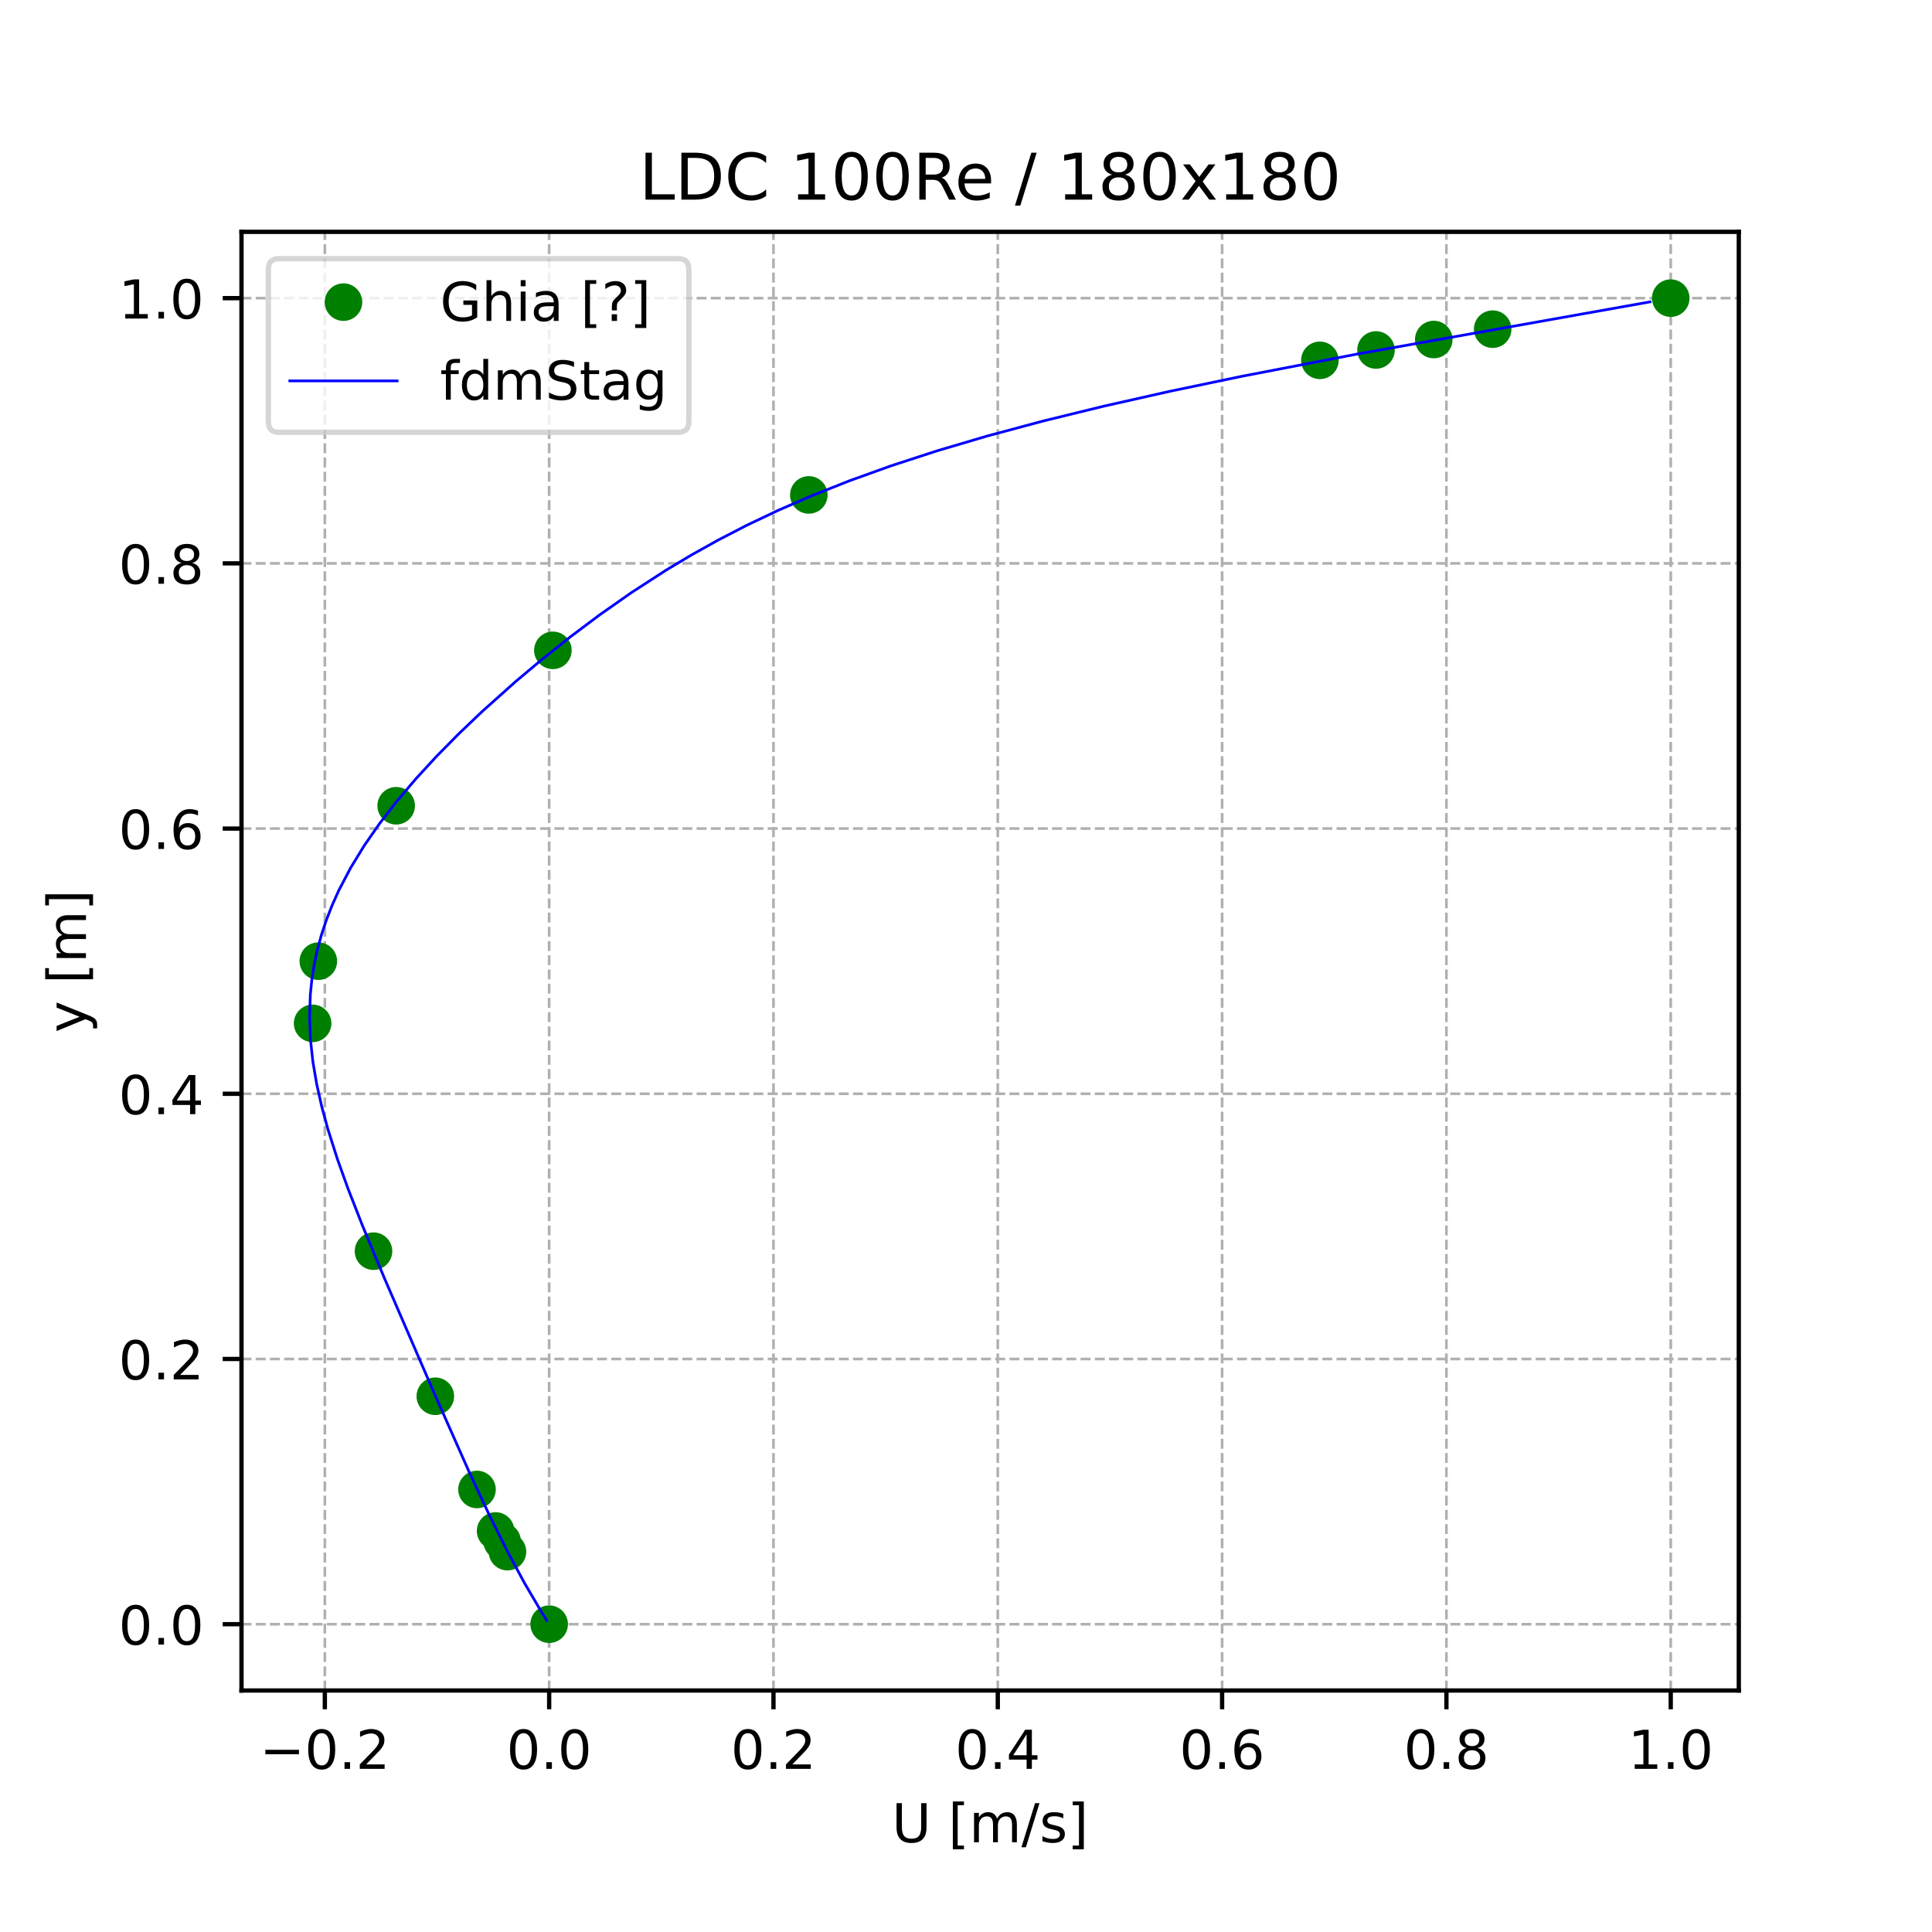
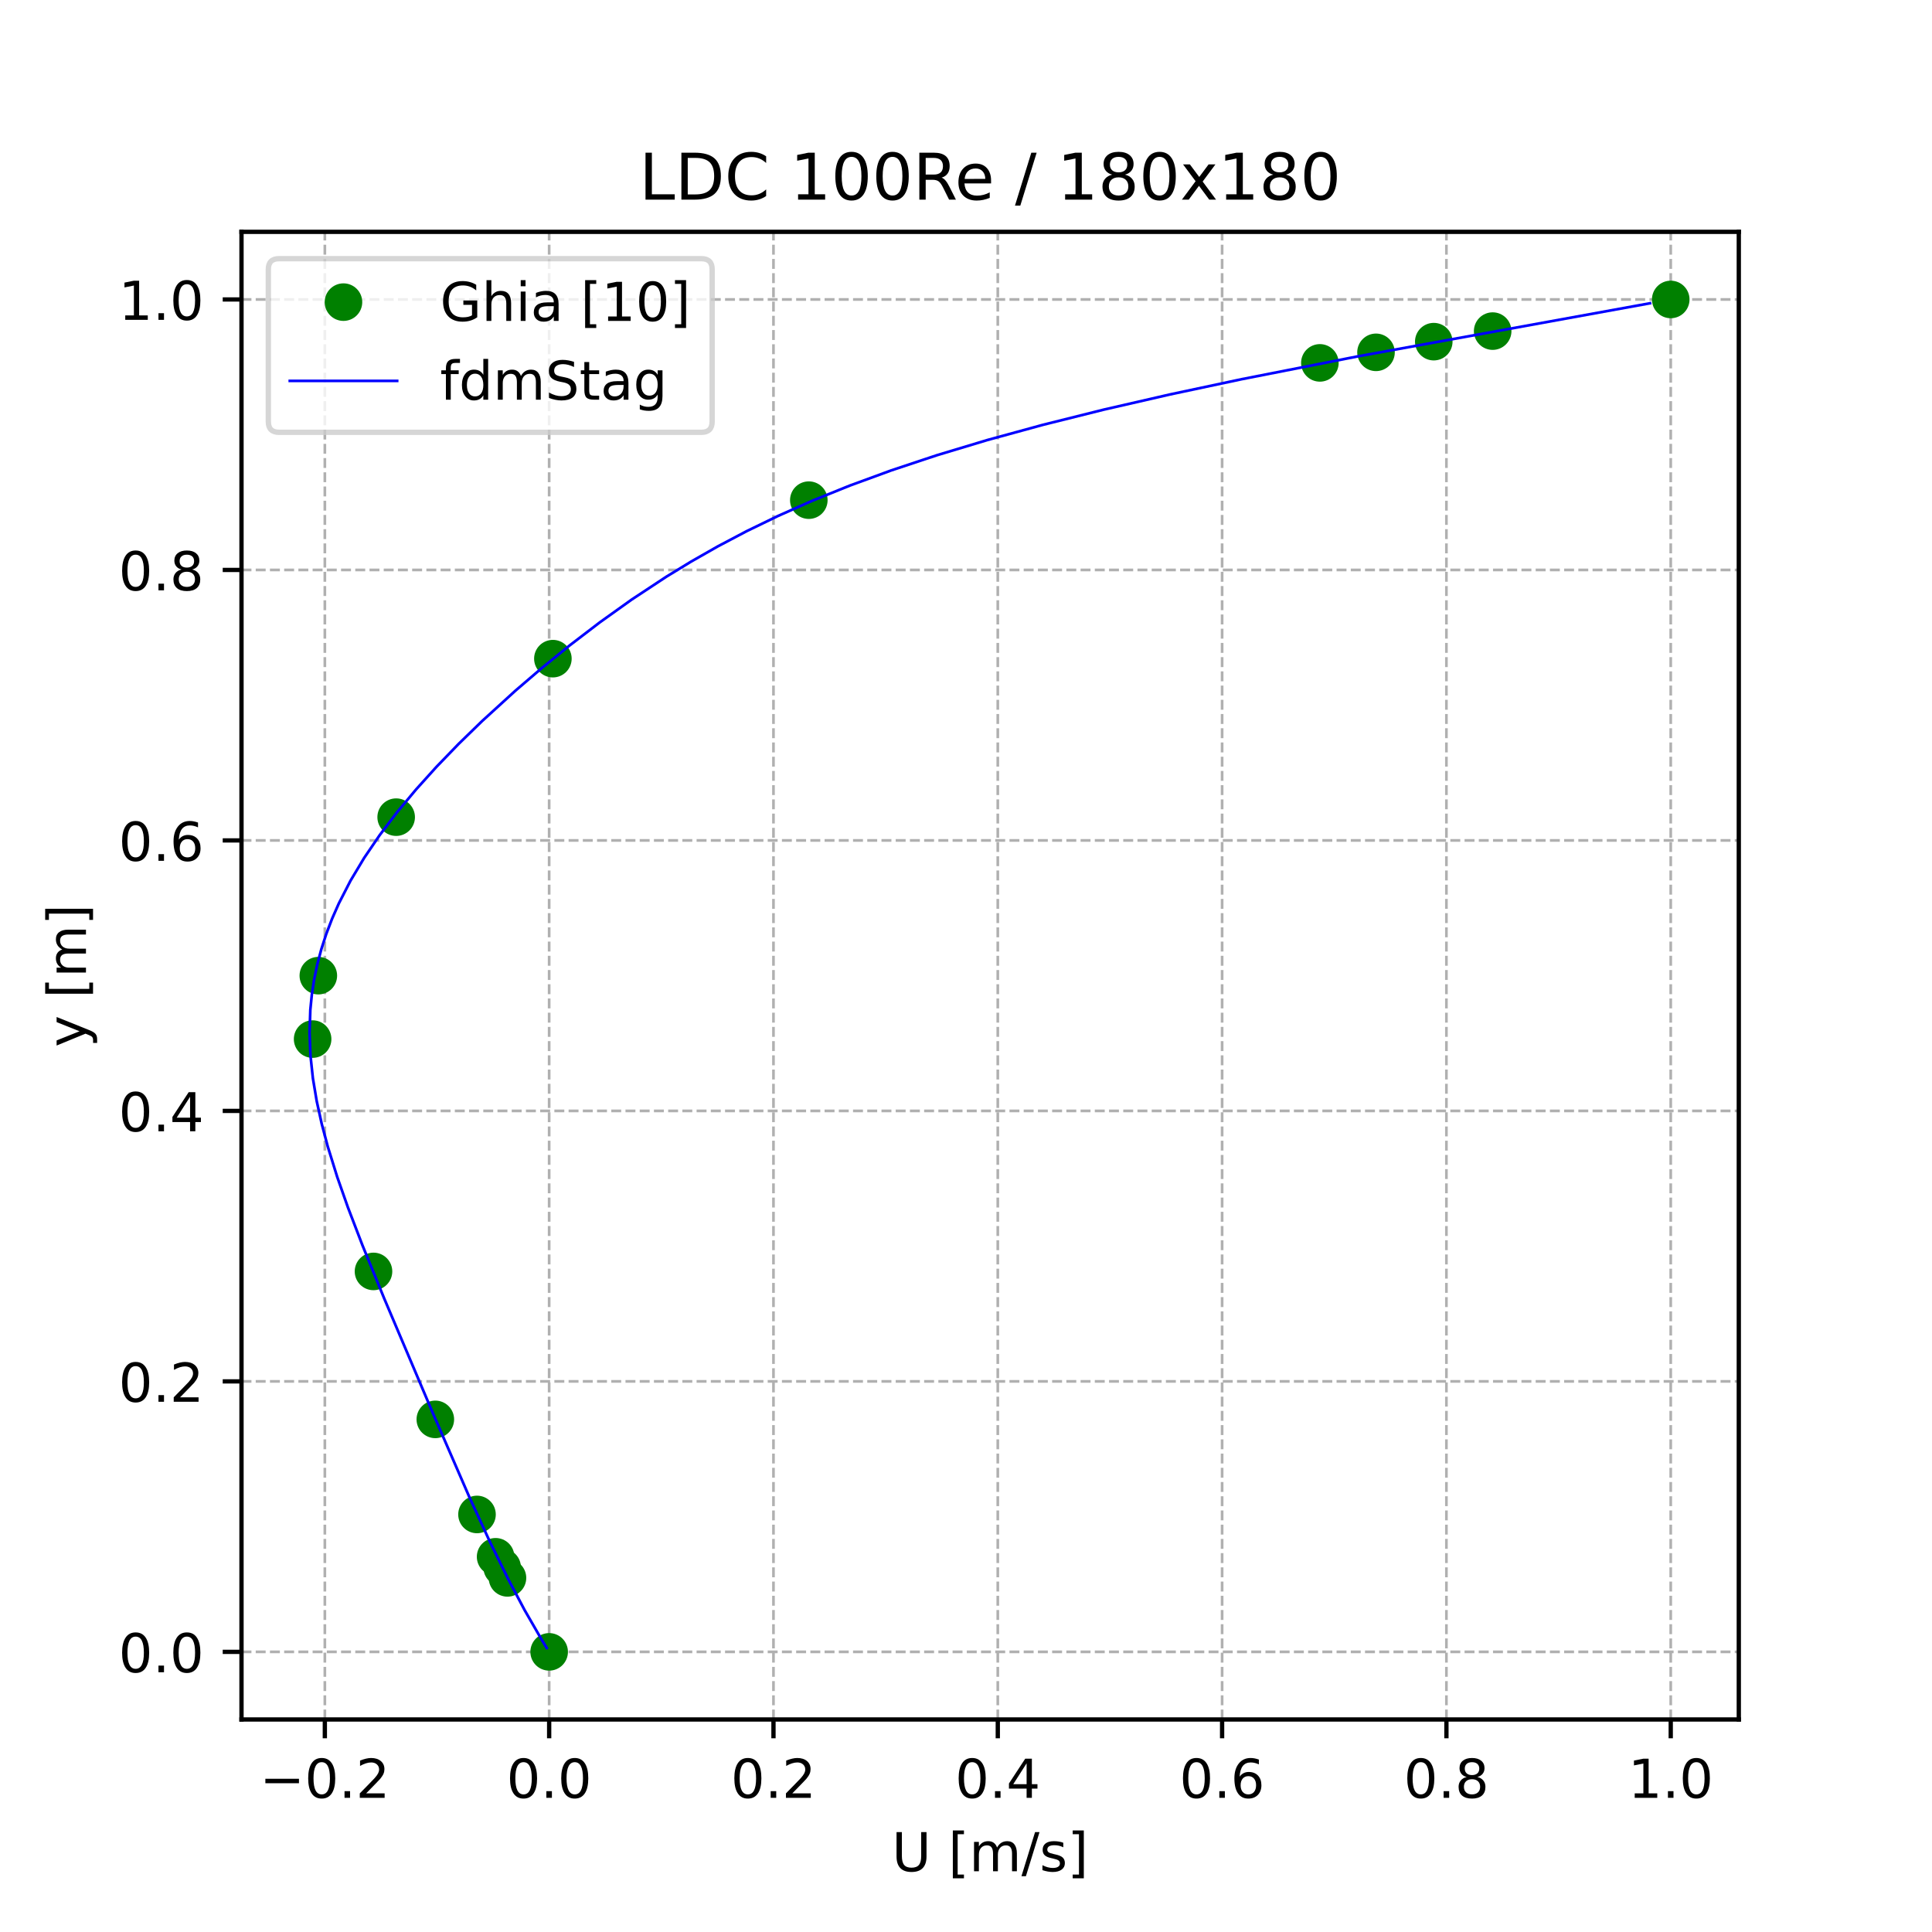
<svg xmlns="http://www.w3.org/2000/svg" xmlns:xlink="http://www.w3.org/1999/xlink" width="360pt" height="360pt" viewBox="0 0 360 360" version="1.1">
  <defs>
    <style type="text/css">*{stroke-linejoin: round; stroke-linecap: butt}</style>
  </defs>
  <g id="figure_1">
    <g id="patch_1">
      <path d="M 0 360  L 360 360  L 360 0  L 0 0  z " style="fill: #ffffff" />
    </g>
    <g id="axes_1">
      <g id="patch_2">
-         <path d="M 45 315  L 324 315  L 324 43.2  L 45 43.2  z " style="fill: #ffffff" />
+         <path d="M 45 320.4  L 324 320.4  L 324 43.2  L 45 43.2  z " style="fill: #ffffff" />
      </g>
      <g id="matplotlib.axis_1">
        <g id="xtick_1">
          <g id="line2d_1">
-             <path d="M 60.53 315  L 60.53 43.2  " clip-path="url(#paccd73f23a)" style="fill: none; stroke-dasharray: 1.85,0.8; stroke-dashoffset: 0; stroke: #b0b0b0; stroke-width: 0.5" />
+             <path d="M 60.53 320.4  L 60.53 43.2  " clip-path="url(#p5d218bf982)" style="fill: none; stroke-dasharray: 1.85,0.8; stroke-dashoffset: 0; stroke: #b0b0b0; stroke-width: 0.5" />
          </g>
          <g id="line2d_2">
            <defs>
-               <path id="mfc4e9dc41a" d="M 0 0  L 0 3.5  " style="stroke: #000000; stroke-width: 0.8" />
-             </defs>
-             <g>
-               <use xlink:href="#mfc4e9dc41a" x="60.53" y="315" style="stroke: #000000; stroke-width: 0.8" />
+               <path id="m81f227406c" d="M 0 0  L 0 3.5  " style="stroke: #000000; stroke-width: 0.8" />
+             </defs>
+             <g>
+               <use xlink:href="#m81f227406c" x="60.53" y="320.4" style="stroke: #000000; stroke-width: 0.8" />
            </g>
          </g>
          <g id="text_1">
-             <g transform="translate(48.3887 329.5984) scale(0.1 -0.1)">
+             <g transform="translate(48.3887 334.9984) scale(0.1 -0.1)">
              <defs>
                <path id="DejaVuSans-2212" d="M 678 2272  L 4684 2272  L 4684 1741  L 678 1741  L 678 2272  z " transform="scale(0.015625)" />
                <path id="DejaVuSans-30" d="M 2034 4250  Q 1547 4250 1301 3770  Q 1056 3291 1056 2328  Q 1056 1369 1301 889  Q 1547 409 2034 409  Q 2525 409 2770 889  Q 3016 1369 3016 2328  Q 3016 3291 2770 3770  Q 2525 4250 2034 4250  z M 2034 4750  Q 2819 4750 3233 4129  Q 3647 3509 3647 2328  Q 3647 1150 3233 529  Q 2819 -91 2034 -91  Q 1250 -91 836 529  Q 422 1150 422 2328  Q 422 3509 836 4129  Q 1250 4750 2034 4750  z " transform="scale(0.015625)" />
                <path id="DejaVuSans-2e" d="M 684 794  L 1344 794  L 1344 0  L 684 0  L 684 794  z " transform="scale(0.015625)" />
                <path id="DejaVuSans-32" d="M 1228 531  L 3431 531  L 3431 0  L 469 0  L 469 531  Q 828 903 1448 1529  Q 2069 2156 2228 2338  Q 2531 2678 2651 2914  Q 2772 3150 2772 3378  Q 2772 3750 2511 3984  Q 2250 4219 1831 4219  Q 1534 4219 1204 4116  Q 875 4013 500 3803  L 500 4441  Q 881 4594 1212 4672  Q 1544 4750 1819 4750  Q 2544 4750 2975 4387  Q 3406 4025 3406 3419  Q 3406 3131 3298 2873  Q 3191 2616 2906 2266  Q 2828 2175 2409 1742  Q 1991 1309 1228 531  z " transform="scale(0.015625)" />
              </defs>
              <use xlink:href="#DejaVuSans-2212" />
              <use xlink:href="#DejaVuSans-30" x="83.789" />
              <use xlink:href="#DejaVuSans-2e" x="147.412" />
              <use xlink:href="#DejaVuSans-32" x="179.199" />
            </g>
          </g>
        </g>
        <g id="xtick_2">
          <g id="line2d_3">
-             <path d="M 102.328 315  L 102.328 43.2  " clip-path="url(#paccd73f23a)" style="fill: none; stroke-dasharray: 1.85,0.8; stroke-dashoffset: 0; stroke: #b0b0b0; stroke-width: 0.5" />
+             <path d="M 102.328 320.4  L 102.328 43.2  " clip-path="url(#p5d218bf982)" style="fill: none; stroke-dasharray: 1.85,0.8; stroke-dashoffset: 0; stroke: #b0b0b0; stroke-width: 0.5" />
          </g>
          <g id="line2d_4">
            <g>
-               <use xlink:href="#mfc4e9dc41a" x="102.328" y="315" style="stroke: #000000; stroke-width: 0.8" />
+               <use xlink:href="#m81f227406c" x="102.328" y="320.4" style="stroke: #000000; stroke-width: 0.8" />
            </g>
          </g>
          <g id="text_2">
-             <g transform="translate(94.37655 329.5984) scale(0.1 -0.1)">
+             <g transform="translate(94.37655 334.9984) scale(0.1 -0.1)">
              <use xlink:href="#DejaVuSans-30" />
              <use xlink:href="#DejaVuSans-2e" x="63.623" />
              <use xlink:href="#DejaVuSans-30" x="95.41" />
            </g>
          </g>
        </g>
        <g id="xtick_3">
          <g id="line2d_5">
-             <path d="M 144.126 315  L 144.126 43.2  " clip-path="url(#paccd73f23a)" style="fill: none; stroke-dasharray: 1.85,0.8; stroke-dashoffset: 0; stroke: #b0b0b0; stroke-width: 0.5" />
+             <path d="M 144.126 320.4  L 144.126 43.2  " clip-path="url(#p5d218bf982)" style="fill: none; stroke-dasharray: 1.85,0.8; stroke-dashoffset: 0; stroke: #b0b0b0; stroke-width: 0.5" />
          </g>
          <g id="line2d_6">
            <g>
-               <use xlink:href="#mfc4e9dc41a" x="144.126" y="315" style="stroke: #000000; stroke-width: 0.8" />
+               <use xlink:href="#m81f227406c" x="144.126" y="320.4" style="stroke: #000000; stroke-width: 0.8" />
            </g>
          </g>
          <g id="text_3">
-             <g transform="translate(136.1746 329.5984) scale(0.1 -0.1)">
+             <g transform="translate(136.1746 334.9984) scale(0.1 -0.1)">
              <use xlink:href="#DejaVuSans-30" />
              <use xlink:href="#DejaVuSans-2e" x="63.623" />
              <use xlink:href="#DejaVuSans-32" x="95.41" />
            </g>
          </g>
        </g>
        <g id="xtick_4">
          <g id="line2d_7">
-             <path d="M 185.924 315  L 185.924 43.2  " clip-path="url(#paccd73f23a)" style="fill: none; stroke-dasharray: 1.85,0.8; stroke-dashoffset: 0; stroke: #b0b0b0; stroke-width: 0.5" />
+             <path d="M 185.924 320.4  L 185.924 43.2  " clip-path="url(#p5d218bf982)" style="fill: none; stroke-dasharray: 1.85,0.8; stroke-dashoffset: 0; stroke: #b0b0b0; stroke-width: 0.5" />
          </g>
          <g id="line2d_8">
            <g>
-               <use xlink:href="#mfc4e9dc41a" x="185.924" y="315" style="stroke: #000000; stroke-width: 0.8" />
+               <use xlink:href="#m81f227406c" x="185.924" y="320.4" style="stroke: #000000; stroke-width: 0.8" />
            </g>
          </g>
          <g id="text_4">
-             <g transform="translate(177.9726 329.5984) scale(0.1 -0.1)">
+             <g transform="translate(177.9726 334.9984) scale(0.1 -0.1)">
              <defs>
                <path id="DejaVuSans-34" d="M 2419 4116  L 825 1625  L 2419 1625  L 2419 4116  z M 2253 4666  L 3047 4666  L 3047 1625  L 3713 1625  L 3713 1100  L 3047 1100  L 3047 0  L 2419 0  L 2419 1100  L 313 1100  L 313 1709  L 2253 4666  z " transform="scale(0.015625)" />
              </defs>
              <use xlink:href="#DejaVuSans-30" />
              <use xlink:href="#DejaVuSans-2e" x="63.623" />
              <use xlink:href="#DejaVuSans-34" x="95.41" />
            </g>
          </g>
        </g>
        <g id="xtick_5">
          <g id="line2d_9">
-             <path d="M 227.722 315  L 227.722 43.2  " clip-path="url(#paccd73f23a)" style="fill: none; stroke-dasharray: 1.85,0.8; stroke-dashoffset: 0; stroke: #b0b0b0; stroke-width: 0.5" />
+             <path d="M 227.722 320.4  L 227.722 43.2  " clip-path="url(#p5d218bf982)" style="fill: none; stroke-dasharray: 1.85,0.8; stroke-dashoffset: 0; stroke: #b0b0b0; stroke-width: 0.5" />
          </g>
          <g id="line2d_10">
            <g>
-               <use xlink:href="#mfc4e9dc41a" x="227.722" y="315" style="stroke: #000000; stroke-width: 0.8" />
+               <use xlink:href="#m81f227406c" x="227.722" y="320.4" style="stroke: #000000; stroke-width: 0.8" />
            </g>
          </g>
          <g id="text_5">
-             <g transform="translate(219.7706 329.5984) scale(0.1 -0.1)">
+             <g transform="translate(219.7706 334.9984) scale(0.1 -0.1)">
              <defs>
                <path id="DejaVuSans-36" d="M 2113 2584  Q 1688 2584 1439 2293  Q 1191 2003 1191 1497  Q 1191 994 1439 701  Q 1688 409 2113 409  Q 2538 409 2786 701  Q 3034 994 3034 1497  Q 3034 2003 2786 2293  Q 2538 2584 2113 2584  z M 3366 4563  L 3366 3988  Q 3128 4100 2886 4159  Q 2644 4219 2406 4219  Q 1781 4219 1451 3797  Q 1122 3375 1075 2522  Q 1259 2794 1537 2939  Q 1816 3084 2150 3084  Q 2853 3084 3261 2657  Q 3669 2231 3669 1497  Q 3669 778 3244 343  Q 2819 -91 2113 -91  Q 1303 -91 875 529  Q 447 1150 447 2328  Q 447 3434 972 4092  Q 1497 4750 2381 4750  Q 2619 4750 2861 4703  Q 3103 4656 3366 4563  z " transform="scale(0.015625)" />
              </defs>
              <use xlink:href="#DejaVuSans-30" />
              <use xlink:href="#DejaVuSans-2e" x="63.623" />
              <use xlink:href="#DejaVuSans-36" x="95.41" />
            </g>
          </g>
        </g>
        <g id="xtick_6">
          <g id="line2d_11">
-             <path d="M 269.52 315  L 269.52 43.2  " clip-path="url(#paccd73f23a)" style="fill: none; stroke-dasharray: 1.85,0.8; stroke-dashoffset: 0; stroke: #b0b0b0; stroke-width: 0.5" />
+             <path d="M 269.52 320.4  L 269.52 43.2  " clip-path="url(#p5d218bf982)" style="fill: none; stroke-dasharray: 1.85,0.8; stroke-dashoffset: 0; stroke: #b0b0b0; stroke-width: 0.5" />
          </g>
          <g id="line2d_12">
            <g>
-               <use xlink:href="#mfc4e9dc41a" x="269.52" y="315" style="stroke: #000000; stroke-width: 0.8" />
+               <use xlink:href="#m81f227406c" x="269.52" y="320.4" style="stroke: #000000; stroke-width: 0.8" />
            </g>
          </g>
          <g id="text_6">
-             <g transform="translate(261.5686 329.5984) scale(0.1 -0.1)">
+             <g transform="translate(261.5686 334.9984) scale(0.1 -0.1)">
              <defs>
                <path id="DejaVuSans-38" d="M 2034 2216  Q 1584 2216 1326 1975  Q 1069 1734 1069 1313  Q 1069 891 1326 650  Q 1584 409 2034 409  Q 2484 409 2743 651  Q 3003 894 3003 1313  Q 3003 1734 2745 1975  Q 2488 2216 2034 2216  z M 1403 2484  Q 997 2584 770 2862  Q 544 3141 544 3541  Q 544 4100 942 4425  Q 1341 4750 2034 4750  Q 2731 4750 3128 4425  Q 3525 4100 3525 3541  Q 3525 3141 3298 2862  Q 3072 2584 2669 2484  Q 3125 2378 3379 2068  Q 3634 1759 3634 1313  Q 3634 634 3220 271  Q 2806 -91 2034 -91  Q 1263 -91 848 271  Q 434 634 434 1313  Q 434 1759 690 2068  Q 947 2378 1403 2484  z M 1172 3481  Q 1172 3119 1398 2916  Q 1625 2713 2034 2713  Q 2441 2713 2670 2916  Q 2900 3119 2900 3481  Q 2900 3844 2670 4047  Q 2441 4250 2034 4250  Q 1625 4250 1398 4047  Q 1172 3844 1172 3481  z " transform="scale(0.015625)" />
              </defs>
              <use xlink:href="#DejaVuSans-30" />
              <use xlink:href="#DejaVuSans-2e" x="63.623" />
              <use xlink:href="#DejaVuSans-38" x="95.41" />
            </g>
          </g>
        </g>
        <g id="xtick_7">
          <g id="line2d_13">
-             <path d="M 311.318 315  L 311.318 43.2  " clip-path="url(#paccd73f23a)" style="fill: none; stroke-dasharray: 1.85,0.8; stroke-dashoffset: 0; stroke: #b0b0b0; stroke-width: 0.5" />
+             <path d="M 311.318 320.4  L 311.318 43.2  " clip-path="url(#p5d218bf982)" style="fill: none; stroke-dasharray: 1.85,0.8; stroke-dashoffset: 0; stroke: #b0b0b0; stroke-width: 0.5" />
          </g>
          <g id="line2d_14">
            <g>
-               <use xlink:href="#mfc4e9dc41a" x="311.318" y="315" style="stroke: #000000; stroke-width: 0.8" />
+               <use xlink:href="#m81f227406c" x="311.318" y="320.4" style="stroke: #000000; stroke-width: 0.8" />
            </g>
          </g>
          <g id="text_7">
-             <g transform="translate(303.3666 329.5984) scale(0.1 -0.1)">
+             <g transform="translate(303.3666 334.9984) scale(0.1 -0.1)">
              <defs>
                <path id="DejaVuSans-31" d="M 794 531  L 1825 531  L 1825 4091  L 703 3866  L 703 4441  L 1819 4666  L 2450 4666  L 2450 531  L 3481 531  L 3481 0  L 794 0  L 794 531  z " transform="scale(0.015625)" />
              </defs>
              <use xlink:href="#DejaVuSans-31" />
              <use xlink:href="#DejaVuSans-2e" x="63.623" />
              <use xlink:href="#DejaVuSans-30" x="95.41" />
            </g>
          </g>
        </g>
        <g id="text_8">
-           <g transform="translate(166.1906 343.2766) scale(0.1 -0.1)">
+           <g transform="translate(166.1906 348.6766) scale(0.1 -0.1)">
            <defs>
              <path id="DejaVuSans-55" d="M 556 4666  L 1191 4666  L 1191 1831  Q 1191 1081 1462 751  Q 1734 422 2344 422  Q 2950 422 3222 751  Q 3494 1081 3494 1831  L 3494 4666  L 4128 4666  L 4128 1753  Q 4128 841 3676 375  Q 3225 -91 2344 -91  Q 1459 -91 1007 375  Q 556 841 556 1753  L 556 4666  z " transform="scale(0.015625)" />
              <path id="DejaVuSans-20" transform="scale(0.015625)" />
              <path id="DejaVuSans-5b" d="M 550 4863  L 1875 4863  L 1875 4416  L 1125 4416  L 1125 -397  L 1875 -397  L 1875 -844  L 550 -844  L 550 4863  z " transform="scale(0.015625)" />
              <path id="DejaVuSans-6d" d="M 3328 2828  Q 3544 3216 3844 3400  Q 4144 3584 4550 3584  Q 5097 3584 5394 3201  Q 5691 2819 5691 2113  L 5691 0  L 5113 0  L 5113 2094  Q 5113 2597 4934 2840  Q 4756 3084 4391 3084  Q 3944 3084 3684 2787  Q 3425 2491 3425 1978  L 3425 0  L 2847 0  L 2847 2094  Q 2847 2600 2669 2842  Q 2491 3084 2119 3084  Q 1678 3084 1418 2786  Q 1159 2488 1159 1978  L 1159 0  L 581 0  L 581 3500  L 1159 3500  L 1159 2956  Q 1356 3278 1631 3431  Q 1906 3584 2284 3584  Q 2666 3584 2933 3390  Q 3200 3197 3328 2828  z " transform="scale(0.015625)" />
              <path id="DejaVuSans-2f" d="M 1625 4666  L 2156 4666  L 531 -594  L 0 -594  L 1625 4666  z " transform="scale(0.015625)" />
              <path id="DejaVuSans-73" d="M 2834 3397  L 2834 2853  Q 2591 2978 2328 3040  Q 2066 3103 1784 3103  Q 1356 3103 1142 2972  Q 928 2841 928 2578  Q 928 2378 1081 2264  Q 1234 2150 1697 2047  L 1894 2003  Q 2506 1872 2764 1633  Q 3022 1394 3022 966  Q 3022 478 2636 193  Q 2250 -91 1575 -91  Q 1294 -91 989 -36  Q 684 19 347 128  L 347 722  Q 666 556 975 473  Q 1284 391 1588 391  Q 1994 391 2212 530  Q 2431 669 2431 922  Q 2431 1156 2273 1281  Q 2116 1406 1581 1522  L 1381 1569  Q 847 1681 609 1914  Q 372 2147 372 2553  Q 372 3047 722 3315  Q 1072 3584 1716 3584  Q 2034 3584 2315 3537  Q 2597 3491 2834 3397  z " transform="scale(0.015625)" />
              <path id="DejaVuSans-5d" d="M 1947 4863  L 1947 -844  L 622 -844  L 622 -397  L 1369 -397  L 1369 4416  L 622 4416  L 622 4863  L 1947 4863  z " transform="scale(0.015625)" />
            </defs>
            <use xlink:href="#DejaVuSans-55" />
            <use xlink:href="#DejaVuSans-20" x="73.193" />
            <use xlink:href="#DejaVuSans-5b" x="104.98" />
            <use xlink:href="#DejaVuSans-6d" x="143.994" />
            <use xlink:href="#DejaVuSans-2f" x="241.406" />
            <use xlink:href="#DejaVuSans-73" x="275.098" />
            <use xlink:href="#DejaVuSans-5d" x="327.197" />
          </g>
        </g>
      </g>
      <g id="matplotlib.axis_2">
        <g id="ytick_1">
          <g id="line2d_15">
-             <path d="M 45 302.645  L 324 302.645  " clip-path="url(#paccd73f23a)" style="fill: none; stroke-dasharray: 1.85,0.8; stroke-dashoffset: 0; stroke: #b0b0b0; stroke-width: 0.5" />
+             <path d="M 45 307.8  L 324 307.8  " clip-path="url(#p5d218bf982)" style="fill: none; stroke-dasharray: 1.85,0.8; stroke-dashoffset: 0; stroke: #b0b0b0; stroke-width: 0.5" />
          </g>
          <g id="line2d_16">
            <defs>
-               <path id="m7ab7321cfa" d="M 0 0  L -3.5 0  " style="stroke: #000000; stroke-width: 0.8" />
-             </defs>
-             <g>
-               <use xlink:href="#m7ab7321cfa" x="45" y="302.645" style="stroke: #000000; stroke-width: 0.8" />
+               <path id="m8ab04c03bf" d="M 0 0  L -3.5 0  " style="stroke: #000000; stroke-width: 0.8" />
+             </defs>
+             <g>
+               <use xlink:href="#m8ab04c03bf" x="45" y="307.8" style="stroke: #000000; stroke-width: 0.8" />
            </g>
          </g>
          <g id="text_9">
-             <g transform="translate(22.09688 306.4447) scale(0.1 -0.1)">
+             <g transform="translate(22.09688 311.5992) scale(0.1 -0.1)">
              <use xlink:href="#DejaVuSans-30" />
              <use xlink:href="#DejaVuSans-2e" x="63.623" />
              <use xlink:href="#DejaVuSans-30" x="95.41" />
            </g>
          </g>
        </g>
        <g id="ytick_2">
          <g id="line2d_17">
-             <path d="M 45 253.227  L 324 253.227  " clip-path="url(#paccd73f23a)" style="fill: none; stroke-dasharray: 1.85,0.8; stroke-dashoffset: 0; stroke: #b0b0b0; stroke-width: 0.5" />
+             <path d="M 45 257.4  L 324 257.4  " clip-path="url(#p5d218bf982)" style="fill: none; stroke-dasharray: 1.85,0.8; stroke-dashoffset: 0; stroke: #b0b0b0; stroke-width: 0.5" />
          </g>
          <g id="line2d_18">
            <g>
-               <use xlink:href="#m7ab7321cfa" x="45" y="253.227" style="stroke: #000000; stroke-width: 0.8" />
+               <use xlink:href="#m8ab04c03bf" x="45" y="257.4" style="stroke: #000000; stroke-width: 0.8" />
            </g>
          </g>
          <g id="text_10">
-             <g transform="translate(22.09688 257.0265) scale(0.1 -0.1)">
+             <g transform="translate(22.09688 261.1992) scale(0.1 -0.1)">
              <use xlink:href="#DejaVuSans-30" />
              <use xlink:href="#DejaVuSans-2e" x="63.623" />
              <use xlink:href="#DejaVuSans-32" x="95.41" />
            </g>
          </g>
        </g>
        <g id="ytick_3">
          <g id="line2d_19">
-             <path d="M 45 203.809  L 324 203.809  " clip-path="url(#paccd73f23a)" style="fill: none; stroke-dasharray: 1.85,0.8; stroke-dashoffset: 0; stroke: #b0b0b0; stroke-width: 0.5" />
+             <path d="M 45 207  L 324 207  " clip-path="url(#p5d218bf982)" style="fill: none; stroke-dasharray: 1.85,0.8; stroke-dashoffset: 0; stroke: #b0b0b0; stroke-width: 0.5" />
          </g>
          <g id="line2d_20">
            <g>
-               <use xlink:href="#m7ab7321cfa" x="45" y="203.809" style="stroke: #000000; stroke-width: 0.8" />
+               <use xlink:href="#m8ab04c03bf" x="45" y="207" style="stroke: #000000; stroke-width: 0.8" />
            </g>
          </g>
          <g id="text_11">
-             <g transform="translate(22.09688 207.6083) scale(0.1 -0.1)">
+             <g transform="translate(22.09688 210.7992) scale(0.1 -0.1)">
              <use xlink:href="#DejaVuSans-30" />
              <use xlink:href="#DejaVuSans-2e" x="63.623" />
              <use xlink:href="#DejaVuSans-34" x="95.41" />
            </g>
          </g>
        </g>
        <g id="ytick_4">
          <g id="line2d_21">
-             <path d="M 45 154.391  L 324 154.391  " clip-path="url(#paccd73f23a)" style="fill: none; stroke-dasharray: 1.85,0.8; stroke-dashoffset: 0; stroke: #b0b0b0; stroke-width: 0.5" />
+             <path d="M 45 156.6  L 324 156.6  " clip-path="url(#p5d218bf982)" style="fill: none; stroke-dasharray: 1.85,0.8; stroke-dashoffset: 0; stroke: #b0b0b0; stroke-width: 0.5" />
          </g>
          <g id="line2d_22">
            <g>
-               <use xlink:href="#m7ab7321cfa" x="45" y="154.391" style="stroke: #000000; stroke-width: 0.8" />
+               <use xlink:href="#m8ab04c03bf" x="45" y="156.6" style="stroke: #000000; stroke-width: 0.8" />
            </g>
          </g>
          <g id="text_12">
-             <g transform="translate(22.09688 158.1901) scale(0.1 -0.1)">
+             <g transform="translate(22.09688 160.3992) scale(0.1 -0.1)">
              <use xlink:href="#DejaVuSans-30" />
              <use xlink:href="#DejaVuSans-2e" x="63.623" />
              <use xlink:href="#DejaVuSans-36" x="95.41" />
            </g>
          </g>
        </g>
        <g id="ytick_5">
          <g id="line2d_23">
-             <path d="M 45 104.973  L 324 104.973  " clip-path="url(#paccd73f23a)" style="fill: none; stroke-dasharray: 1.85,0.8; stroke-dashoffset: 0; stroke: #b0b0b0; stroke-width: 0.5" />
+             <path d="M 45 106.2  L 324 106.2  " clip-path="url(#p5d218bf982)" style="fill: none; stroke-dasharray: 1.85,0.8; stroke-dashoffset: 0; stroke: #b0b0b0; stroke-width: 0.5" />
          </g>
          <g id="line2d_24">
            <g>
-               <use xlink:href="#m7ab7321cfa" x="45" y="104.973" style="stroke: #000000; stroke-width: 0.8" />
+               <use xlink:href="#m8ab04c03bf" x="45" y="106.2" style="stroke: #000000; stroke-width: 0.8" />
            </g>
          </g>
          <g id="text_13">
-             <g transform="translate(22.09688 108.7719) scale(0.1 -0.1)">
+             <g transform="translate(22.09688 109.9992) scale(0.1 -0.1)">
              <use xlink:href="#DejaVuSans-30" />
              <use xlink:href="#DejaVuSans-2e" x="63.623" />
              <use xlink:href="#DejaVuSans-38" x="95.41" />
            </g>
          </g>
        </g>
        <g id="ytick_6">
          <g id="line2d_25">
-             <path d="M 45 55.555  L 324 55.555  " clip-path="url(#paccd73f23a)" style="fill: none; stroke-dasharray: 1.85,0.8; stroke-dashoffset: 0; stroke: #b0b0b0; stroke-width: 0.5" />
+             <path d="M 45 55.8  L 324 55.8  " clip-path="url(#p5d218bf982)" style="fill: none; stroke-dasharray: 1.85,0.8; stroke-dashoffset: 0; stroke: #b0b0b0; stroke-width: 0.5" />
          </g>
          <g id="line2d_26">
            <g>
-               <use xlink:href="#m7ab7321cfa" x="45" y="55.555" style="stroke: #000000; stroke-width: 0.8" />
+               <use xlink:href="#m8ab04c03bf" x="45" y="55.8" style="stroke: #000000; stroke-width: 0.8" />
            </g>
          </g>
          <g id="text_14">
-             <g transform="translate(22.09688 59.35376) scale(0.1 -0.1)">
+             <g transform="translate(22.09688 59.59922) scale(0.1 -0.1)">
              <use xlink:href="#DejaVuSans-31" />
              <use xlink:href="#DejaVuSans-2e" x="63.623" />
              <use xlink:href="#DejaVuSans-30" x="95.41" />
            </g>
          </g>
        </g>
        <g id="text_15">
-           <g transform="translate(16.01719 192.4203) rotate(-90) scale(0.1 -0.1)">
+           <g transform="translate(16.01719 195.1203) rotate(-90) scale(0.1 -0.1)">
            <defs>
              <path id="DejaVuSans-79" d="M 2059 -325  Q 1816 -950 1584 -1140  Q 1353 -1331 966 -1331  L 506 -1331  L 506 -850  L 844 -850  Q 1081 -850 1212 -737  Q 1344 -625 1503 -206  L 1606 56  L 191 3500  L 800 3500  L 1894 763  L 2988 3500  L 3597 3500  L 2059 -325  z " transform="scale(0.015625)" />
            </defs>
            <use xlink:href="#DejaVuSans-79" />
            <use xlink:href="#DejaVuSans-20" x="59.18" />
            <use xlink:href="#DejaVuSans-5b" x="90.967" />
            <use xlink:href="#DejaVuSans-6d" x="129.98" />
            <use xlink:href="#DejaVuSans-5d" x="227.393" />
          </g>
        </g>
      </g>
      <g id="line2d_27">
        <defs>
-           <path id="m70ebd8d936" d="M 0 3  C 0.796 3 1.559 2.684 2.121 2.121  C 2.684 1.559 3 0.796 3 0  C 3 -0.796 2.684 -1.559 2.121 -2.121  C 1.559 -2.684 0.796 -3 0 -3  C -0.796 -3 -1.559 -2.684 -2.121 -2.121  C -2.684 -1.559 -3 -0.796 -3 0  C -3 0.796 -2.684 1.559 -2.121 2.121  C -1.559 2.684 -0.796 3 0 3  z " style="stroke: #008000" />
+           <path id="m5766eb555a" d="M 0 3  C 0.796 3 1.559 2.684 2.121 2.121  C 2.684 1.559 3 0.796 3 0  C 3 -0.796 2.684 -1.559 2.121 -2.121  C 1.559 -2.684 0.796 -3 0 -3  C -0.796 -3 -1.559 -2.684 -2.121 -2.121  C -2.684 -1.559 -3 -0.796 -3 0  C -3 0.796 -2.684 1.559 -2.121 2.121  C -1.559 2.684 -0.796 3 0 3  z " style="stroke: #008000" />
        </defs>
-         <g clip-path="url(#paccd73f23a)">
-           <use xlink:href="#m70ebd8d936" x="311.318" y="55.555" style="fill: #008000; stroke: #008000" />
-           <use xlink:href="#m70ebd8d936" x="278.137" y="61.336" style="fill: #008000; stroke: #008000" />
-           <use xlink:href="#m70ebd8d936" x="267.161" y="63.264" style="fill: #008000; stroke: #008000" />
-           <use xlink:href="#m70ebd8d936" x="256.4" y="65.216" style="fill: #008000; stroke: #008000" />
-           <use xlink:href="#m70ebd8d936" x="245.94" y="67.143" style="fill: #008000; stroke: #008000" />
-           <use xlink:href="#m70ebd8d936" x="150.711" y="92.223" style="fill: #008000; stroke: #008000" />
-           <use xlink:href="#m70ebd8d936" x="103.022" y="121.182" style="fill: #008000; stroke: #008000" />
-           <use xlink:href="#m70ebd8d936" x="73.82" y="150.141" style="fill: #008000; stroke: #008000" />
-           <use xlink:href="#m70ebd8d936" x="59.316" y="179.1" style="fill: #008000; stroke: #008000" />
-           <use xlink:href="#m70ebd8d936" x="58.252" y="190.689" style="fill: #008000; stroke: #008000" />
-           <use xlink:href="#m70ebd8d936" x="69.596" y="233.139" style="fill: #008000; stroke: #008000" />
-           <use xlink:href="#m70ebd8d936" x="81.116" y="260.171" style="fill: #008000; stroke: #008000" />
-           <use xlink:href="#m70ebd8d936" x="88.882" y="277.541" style="fill: #008000; stroke: #008000" />
-           <use xlink:href="#m70ebd8d936" x="92.349" y="285.275" style="fill: #008000; stroke: #008000" />
-           <use xlink:href="#m70ebd8d936" x="93.567" y="287.202" style="fill: #008000; stroke: #008000" />
-           <use xlink:href="#m70ebd8d936" x="94.56" y="289.13" style="fill: #008000; stroke: #008000" />
-           <use xlink:href="#m70ebd8d936" x="102.328" y="302.645" style="fill: #008000; stroke: #008000" />
+         <g clip-path="url(#p5d218bf982)">
+           <use xlink:href="#m5766eb555a" x="311.318" y="55.8" style="fill: #008000; stroke: #008000" />
+           <use xlink:href="#m5766eb555a" x="278.137" y="61.697" style="fill: #008000; stroke: #008000" />
+           <use xlink:href="#m5766eb555a" x="267.161" y="63.662" style="fill: #008000; stroke: #008000" />
+           <use xlink:href="#m5766eb555a" x="256.4" y="65.653" style="fill: #008000; stroke: #008000" />
+           <use xlink:href="#m5766eb555a" x="245.94" y="67.619" style="fill: #008000; stroke: #008000" />
+           <use xlink:href="#m5766eb555a" x="150.711" y="93.197" style="fill: #008000; stroke: #008000" />
+           <use xlink:href="#m5766eb555a" x="103.022" y="122.731" style="fill: #008000; stroke: #008000" />
+           <use xlink:href="#m5766eb555a" x="73.82" y="152.266" style="fill: #008000; stroke: #008000" />
+           <use xlink:href="#m5766eb555a" x="59.316" y="181.8" style="fill: #008000; stroke: #008000" />
+           <use xlink:href="#m5766eb555a" x="58.252" y="193.619" style="fill: #008000; stroke: #008000" />
+           <use xlink:href="#m5766eb555a" x="69.596" y="236.912" style="fill: #008000; stroke: #008000" />
+           <use xlink:href="#m5766eb555a" x="81.116" y="264.481" style="fill: #008000; stroke: #008000" />
+           <use xlink:href="#m5766eb555a" x="88.882" y="282.197" style="fill: #008000; stroke: #008000" />
+           <use xlink:href="#m5766eb555a" x="92.349" y="290.084" style="fill: #008000; stroke: #008000" />
+           <use xlink:href="#m5766eb555a" x="93.567" y="292.05" style="fill: #008000; stroke: #008000" />
+           <use xlink:href="#m5766eb555a" x="94.56" y="294.016" style="fill: #008000; stroke: #008000" />
+           <use xlink:href="#m5766eb555a" x="102.328" y="307.8" style="fill: #008000; stroke: #008000" />
        </g>
      </g>
      <g id="line2d_28">
-         <path d="M 307.457 56.249  L 252.93 65.966  L 231.334 70.13  L 218.022 72.906  L 205.681 75.683  L 194.341 78.459  L 183.991 81.235  L 174.587 84.012  L 166.064 86.788  L 158.341 89.564  L 151.334 92.341  L 144.955 95.117  L 139.12 97.893  L 133.752 100.669  L 128.781 103.446  L 124.145 106.222  L 117.707 110.387  L 111.764 114.551  L 106.212 118.715  L 100.982 122.88  L 96.029 127.044  L 89.821 132.597  L 85.456 136.761  L 81.35 140.926  L 77.518 145.09  L 73.979 149.255  L 70.753 153.419  L 67.859 157.584  L 65.315 161.748  L 63.133 165.913  L 61.884 168.689  L 60.8 171.465  L 59.882 174.241  L 59.129 177.018  L 58.538 179.794  L 58.104 182.57  L 57.825 185.347  L 57.682 189.511  L 57.849 193.676  L 58.302 197.84  L 59.011 202.004  L 59.946 206.169  L 61.077 210.333  L 62.839 215.886  L 64.829 221.439  L 67.544 228.379  L 71.598 238.096  L 80.609 258.919  L 87.378 274.188  L 91.275 282.517  L 94.749 289.458  L 97.75 295.011  L 101.016 300.563  L 101.883 301.951  L 101.883 301.951  " clip-path="url(#paccd73f23a)" style="fill: none; stroke: #0000ff; stroke-width: 0.5; stroke-linecap: square" />
+         <path d="M 307.457 56.508  L 252.93 66.418  L 231.334 70.665  L 218.022 73.497  L 205.681 76.328  L 194.341 79.16  L 183.991 81.991  L 174.587 84.822  L 166.064 87.654  L 158.341 90.485  L 151.334 93.317  L 144.955 96.148  L 139.12 98.98  L 133.752 101.811  L 128.781 104.643  L 124.145 107.474  L 117.707 111.721  L 111.764 115.969  L 106.212 120.216  L 100.982 124.463  L 96.029 128.71  L 89.821 134.373  L 85.456 138.62  L 81.35 142.867  L 77.518 147.115  L 73.979 151.362  L 70.753 155.609  L 67.859 159.856  L 65.315 164.103  L 63.133 168.351  L 61.884 171.182  L 60.8 174.013  L 59.882 176.845  L 59.129 179.676  L 58.538 182.508  L 58.104 185.339  L 57.825 188.171  L 57.682 192.418  L 57.849 196.665  L 58.302 200.912  L 59.011 205.16  L 59.946 209.407  L 61.077 213.654  L 62.839 219.317  L 64.829 224.98  L 67.544 232.058  L 71.598 241.969  L 80.609 263.204  L 87.378 278.778  L 91.275 287.272  L 94.749 294.351  L 97.75 300.013  L 101.016 305.676  L 101.883 307.092  L 101.883 307.092  " clip-path="url(#p5d218bf982)" style="fill: none; stroke: #0000ff; stroke-width: 0.5; stroke-linecap: square" />
      </g>
      <g id="patch_3">
-         <path d="M 45 315  L 45 43.2  " style="fill: none; stroke: #000000; stroke-width: 0.8; stroke-linejoin: miter; stroke-linecap: square" />
+         <path d="M 45 320.4  L 45 43.2  " style="fill: none; stroke: #000000; stroke-width: 0.8; stroke-linejoin: miter; stroke-linecap: square" />
      </g>
      <g id="patch_4">
-         <path d="M 324 315  L 324 43.2  " style="fill: none; stroke: #000000; stroke-width: 0.8; stroke-linejoin: miter; stroke-linecap: square" />
+         <path d="M 324 320.4  L 324 43.2  " style="fill: none; stroke: #000000; stroke-width: 0.8; stroke-linejoin: miter; stroke-linecap: square" />
      </g>
      <g id="patch_5">
-         <path d="M 45 315  L 324 315  " style="fill: none; stroke: #000000; stroke-width: 0.8; stroke-linejoin: miter; stroke-linecap: square" />
+         <path d="M 45 320.4  L 324 320.4  " style="fill: none; stroke: #000000; stroke-width: 0.8; stroke-linejoin: miter; stroke-linecap: square" />
      </g>
      <g id="patch_6">
        <path d="M 45 43.2  L 324 43.2  " style="fill: none; stroke: #000000; stroke-width: 0.8; stroke-linejoin: miter; stroke-linecap: square" />
      </g>
      <g id="text_16">
        <g transform="translate(119.1056 37.2) scale(0.12 -0.12)">
          <defs>
            <path id="DejaVuSans-4c" d="M 628 4666  L 1259 4666  L 1259 531  L 3531 531  L 3531 0  L 628 0  L 628 4666  z " transform="scale(0.015625)" />
            <path id="DejaVuSans-44" d="M 1259 4147  L 1259 519  L 2022 519  Q 2988 519 3436 956  Q 3884 1394 3884 2338  Q 3884 3275 3436 3711  Q 2988 4147 2022 4147  L 1259 4147  z M 628 4666  L 1925 4666  Q 3281 4666 3915 4102  Q 4550 3538 4550 2338  Q 4550 1131 3912 565  Q 3275 0 1925 0  L 628 0  L 628 4666  z " transform="scale(0.015625)" />
            <path id="DejaVuSans-43" d="M 4122 4306  L 4122 3641  Q 3803 3938 3442 4084  Q 3081 4231 2675 4231  Q 1875 4231 1450 3742  Q 1025 3253 1025 2328  Q 1025 1406 1450 917  Q 1875 428 2675 428  Q 3081 428 3442 575  Q 3803 722 4122 1019  L 4122 359  Q 3791 134 3420 21  Q 3050 -91 2638 -91  Q 1578 -91 968 557  Q 359 1206 359 2328  Q 359 3453 968 4101  Q 1578 4750 2638 4750  Q 3056 4750 3426 4639  Q 3797 4528 4122 4306  z " transform="scale(0.015625)" />
            <path id="DejaVuSans-52" d="M 2841 2188  Q 3044 2119 3236 1894  Q 3428 1669 3622 1275  L 4263 0  L 3584 0  L 2988 1197  Q 2756 1666 2539 1819  Q 2322 1972 1947 1972  L 1259 1972  L 1259 0  L 628 0  L 628 4666  L 2053 4666  Q 2853 4666 3247 4331  Q 3641 3997 3641 3322  Q 3641 2881 3436 2590  Q 3231 2300 2841 2188  z M 1259 4147  L 1259 2491  L 2053 2491  Q 2509 2491 2742 2702  Q 2975 2913 2975 3322  Q 2975 3731 2742 3939  Q 2509 4147 2053 4147  L 1259 4147  z " transform="scale(0.015625)" />
            <path id="DejaVuSans-65" d="M 3597 1894  L 3597 1613  L 953 1613  Q 991 1019 1311 708  Q 1631 397 2203 397  Q 2534 397 2845 478  Q 3156 559 3463 722  L 3463 178  Q 3153 47 2828 -22  Q 2503 -91 2169 -91  Q 1331 -91 842 396  Q 353 884 353 1716  Q 353 2575 817 3079  Q 1281 3584 2069 3584  Q 2775 3584 3186 3129  Q 3597 2675 3597 1894  z M 3022 2063  Q 3016 2534 2758 2815  Q 2500 3097 2075 3097  Q 1594 3097 1305 2825  Q 1016 2553 972 2059  L 3022 2063  z " transform="scale(0.015625)" />
            <path id="DejaVuSans-78" d="M 3513 3500  L 2247 1797  L 3578 0  L 2900 0  L 1881 1375  L 863 0  L 184 0  L 1544 1831  L 300 3500  L 978 3500  L 1906 2253  L 2834 3500  L 3513 3500  z " transform="scale(0.015625)" />
          </defs>
          <use xlink:href="#DejaVuSans-4c" />
          <use xlink:href="#DejaVuSans-44" x="55.713" />
          <use xlink:href="#DejaVuSans-43" x="132.715" />
          <use xlink:href="#DejaVuSans-20" x="202.539" />
          <use xlink:href="#DejaVuSans-31" x="234.326" />
          <use xlink:href="#DejaVuSans-30" x="297.949" />
          <use xlink:href="#DejaVuSans-30" x="361.572" />
          <use xlink:href="#DejaVuSans-52" x="425.195" />
          <use xlink:href="#DejaVuSans-65" x="490.178" />
          <use xlink:href="#DejaVuSans-20" x="551.701" />
          <use xlink:href="#DejaVuSans-2f" x="583.488" />
          <use xlink:href="#DejaVuSans-20" x="617.18" />
          <use xlink:href="#DejaVuSans-31" x="648.967" />
          <use xlink:href="#DejaVuSans-38" x="712.59" />
          <use xlink:href="#DejaVuSans-30" x="776.213" />
          <use xlink:href="#DejaVuSans-78" x="839.836" />
          <use xlink:href="#DejaVuSans-31" x="899.016" />
          <use xlink:href="#DejaVuSans-38" x="962.639" />
          <use xlink:href="#DejaVuSans-30" x="1026.262" />
        </g>
      </g>
      <g id="legend_1">
        <g id="patch_7">
-           <path d="M 52 80.556  L 126.355 80.556  Q 128.355 80.556 128.355 78.556  L 128.355 50.2  Q 128.355 48.2 126.355 48.2  L 52 48.2  Q 50 48.2 50 50.2  L 50 78.556  Q 50 80.556 52 80.556  z " style="fill: #ffffff; opacity: 0.8; stroke: #cccccc; stroke-linejoin: miter" />
+           <path d="M 52 80.556  L 130.698 80.556  Q 132.698 80.556 132.698 78.556  L 132.698 50.2  Q 132.698 48.2 130.698 48.2  L 52 48.2  Q 50 48.2 50 50.2  L 50 78.556  Q 50 80.556 52 80.556  z " style="fill: #ffffff; opacity: 0.8; stroke: #cccccc; stroke-linejoin: miter" />
        </g>
        <g id="line2d_29">
          <g>
-             <use xlink:href="#m70ebd8d936" x="64" y="56.298" style="fill: #008000; stroke: #008000" />
+             <use xlink:href="#m5766eb555a" x="64" y="56.298" style="fill: #008000; stroke: #008000" />
          </g>
        </g>
        <g id="text_17">
          <g transform="translate(82 59.79844) scale(0.1 -0.1)">
            <defs>
              <path id="DejaVuSans-47" d="M 3809 666  L 3809 1919  L 2778 1919  L 2778 2438  L 4434 2438  L 4434 434  Q 4069 175 3628 42  Q 3188 -91 2688 -91  Q 1594 -91 976 548  Q 359 1188 359 2328  Q 359 3472 976 4111  Q 1594 4750 2688 4750  Q 3144 4750 3555 4637  Q 3966 4525 4313 4306  L 4313 3634  Q 3963 3931 3569 4081  Q 3175 4231 2741 4231  Q 1884 4231 1454 3753  Q 1025 3275 1025 2328  Q 1025 1384 1454 906  Q 1884 428 2741 428  Q 3075 428 3337 486  Q 3600 544 3809 666  z " transform="scale(0.015625)" />
              <path id="DejaVuSans-68" d="M 3513 2113  L 3513 0  L 2938 0  L 2938 2094  Q 2938 2591 2744 2837  Q 2550 3084 2163 3084  Q 1697 3084 1428 2787  Q 1159 2491 1159 1978  L 1159 0  L 581 0  L 581 4863  L 1159 4863  L 1159 2956  Q 1366 3272 1645 3428  Q 1925 3584 2291 3584  Q 2894 3584 3203 3211  Q 3513 2838 3513 2113  z " transform="scale(0.015625)" />
              <path id="DejaVuSans-69" d="M 603 3500  L 1178 3500  L 1178 0  L 603 0  L 603 3500  z M 603 4863  L 1178 4863  L 1178 4134  L 603 4134  L 603 4863  z " transform="scale(0.015625)" />
              <path id="DejaVuSans-61" d="M 2194 1759  Q 1497 1759 1228 1600  Q 959 1441 959 1056  Q 959 750 1161 570  Q 1363 391 1709 391  Q 2188 391 2477 730  Q 2766 1069 2766 1631  L 2766 1759  L 2194 1759  z M 3341 1997  L 3341 0  L 2766 0  L 2766 531  Q 2569 213 2275 61  Q 1981 -91 1556 -91  Q 1019 -91 701 211  Q 384 513 384 1019  Q 384 1609 779 1909  Q 1175 2209 1959 2209  L 2766 2209  L 2766 2266  Q 2766 2663 2505 2880  Q 2244 3097 1772 3097  Q 1472 3097 1187 3025  Q 903 2953 641 2809  L 641 3341  Q 956 3463 1253 3523  Q 1550 3584 1831 3584  Q 2591 3584 2966 3190  Q 3341 2797 3341 1997  z " transform="scale(0.015625)" />
-               <path id="DejaVuSans-3f" d="M 1222 794  L 1856 794  L 1856 0  L 1222 0  L 1222 794  z M 1838 1253  L 1241 1253  L 1241 1734  Q 1241 2050 1328 2253  Q 1416 2456 1697 2725  L 1978 3003  Q 2156 3169 2236 3316  Q 2316 3463 2316 3616  Q 2316 3894 2111 4066  Q 1906 4238 1569 4238  Q 1322 4238 1042 4128  Q 763 4019 459 3809  L 459 4397  Q 753 4575 1054 4662  Q 1356 4750 1678 4750  Q 2253 4750 2601 4447  Q 2950 4144 2950 3647  Q 2950 3409 2837 3195  Q 2725 2981 2444 2713  L 2169 2444  Q 2022 2297 1961 2214  Q 1900 2131 1875 2053  Q 1856 1988 1847 1894  Q 1838 1800 1838 1638  L 1838 1253  z " transform="scale(0.015625)" />
            </defs>
            <use xlink:href="#DejaVuSans-47" />
            <use xlink:href="#DejaVuSans-68" x="77.49" />
            <use xlink:href="#DejaVuSans-69" x="140.869" />
            <use xlink:href="#DejaVuSans-61" x="168.652" />
            <use xlink:href="#DejaVuSans-20" x="229.932" />
            <use xlink:href="#DejaVuSans-5b" x="261.719" />
-             <use xlink:href="#DejaVuSans-3f" x="300.732" />
-             <use xlink:href="#DejaVuSans-5d" x="353.809" />
+             <use xlink:href="#DejaVuSans-31" x="300.732" />
+             <use xlink:href="#DejaVuSans-30" x="364.355" />
+             <use xlink:href="#DejaVuSans-5d" x="427.979" />
          </g>
        </g>
        <g id="line2d_30">
          <path d="M 54 70.977  L 64 70.977  L 74 70.977  " style="fill: none; stroke: #0000ff; stroke-width: 0.5; stroke-linecap: square" />
        </g>
        <g id="text_18">
          <g transform="translate(82 74.47656) scale(0.1 -0.1)">
            <defs>
              <path id="DejaVuSans-66" d="M 2375 4863  L 2375 4384  L 1825 4384  Q 1516 4384 1395 4259  Q 1275 4134 1275 3809  L 1275 3500  L 2222 3500  L 2222 3053  L 1275 3053  L 1275 0  L 697 0  L 697 3053  L 147 3053  L 147 3500  L 697 3500  L 697 3744  Q 697 4328 969 4595  Q 1241 4863 1831 4863  L 2375 4863  z " transform="scale(0.015625)" />
              <path id="DejaVuSans-64" d="M 2906 2969  L 2906 4863  L 3481 4863  L 3481 0  L 2906 0  L 2906 525  Q 2725 213 2448 61  Q 2172 -91 1784 -91  Q 1150 -91 751 415  Q 353 922 353 1747  Q 353 2572 751 3078  Q 1150 3584 1784 3584  Q 2172 3584 2448 3432  Q 2725 3281 2906 2969  z M 947 1747  Q 947 1113 1208 752  Q 1469 391 1925 391  Q 2381 391 2643 752  Q 2906 1113 2906 1747  Q 2906 2381 2643 2742  Q 2381 3103 1925 3103  Q 1469 3103 1208 2742  Q 947 2381 947 1747  z " transform="scale(0.015625)" />
              <path id="DejaVuSans-53" d="M 3425 4513  L 3425 3897  Q 3066 4069 2747 4153  Q 2428 4238 2131 4238  Q 1616 4238 1336 4038  Q 1056 3838 1056 3469  Q 1056 3159 1242 3001  Q 1428 2844 1947 2747  L 2328 2669  Q 3034 2534 3370 2195  Q 3706 1856 3706 1288  Q 3706 609 3251 259  Q 2797 -91 1919 -91  Q 1588 -91 1214 -16  Q 841 59 441 206  L 441 856  Q 825 641 1194 531  Q 1563 422 1919 422  Q 2459 422 2753 634  Q 3047 847 3047 1241  Q 3047 1584 2836 1778  Q 2625 1972 2144 2069  L 1759 2144  Q 1053 2284 737 2584  Q 422 2884 422 3419  Q 422 4038 858 4394  Q 1294 4750 2059 4750  Q 2388 4750 2728 4690  Q 3069 4631 3425 4513  z " transform="scale(0.015625)" />
              <path id="DejaVuSans-74" d="M 1172 4494  L 1172 3500  L 2356 3500  L 2356 3053  L 1172 3053  L 1172 1153  Q 1172 725 1289 603  Q 1406 481 1766 481  L 2356 481  L 2356 0  L 1766 0  Q 1100 0 847 248  Q 594 497 594 1153  L 594 3053  L 172 3053  L 172 3500  L 594 3500  L 594 4494  L 1172 4494  z " transform="scale(0.015625)" />
              <path id="DejaVuSans-67" d="M 2906 1791  Q 2906 2416 2648 2759  Q 2391 3103 1925 3103  Q 1463 3103 1205 2759  Q 947 2416 947 1791  Q 947 1169 1205 825  Q 1463 481 1925 481  Q 2391 481 2648 825  Q 2906 1169 2906 1791  z M 3481 434  Q 3481 -459 3084 -895  Q 2688 -1331 1869 -1331  Q 1566 -1331 1297 -1286  Q 1028 -1241 775 -1147  L 775 -588  Q 1028 -725 1275 -790  Q 1522 -856 1778 -856  Q 2344 -856 2625 -561  Q 2906 -266 2906 331  L 2906 616  Q 2728 306 2450 153  Q 2172 0 1784 0  Q 1141 0 747 490  Q 353 981 353 1791  Q 353 2603 747 3093  Q 1141 3584 1784 3584  Q 2172 3584 2450 3431  Q 2728 3278 2906 2969  L 2906 3500  L 3481 3500  L 3481 434  z " transform="scale(0.015625)" />
            </defs>
            <use xlink:href="#DejaVuSans-66" />
            <use xlink:href="#DejaVuSans-64" x="35.205" />
            <use xlink:href="#DejaVuSans-6d" x="98.682" />
            <use xlink:href="#DejaVuSans-53" x="196.094" />
            <use xlink:href="#DejaVuSans-74" x="259.57" />
            <use xlink:href="#DejaVuSans-61" x="298.779" />
            <use xlink:href="#DejaVuSans-67" x="360.059" />
          </g>
        </g>
      </g>
    </g>
  </g>
  <defs>
-     <clipPath id="paccd73f23a">
-       <rect x="45" y="43.2" width="279" height="271.8" />
+     <clipPath id="p5d218bf982">
+       <rect x="45" y="43.2" width="279" height="277.2" />
    </clipPath>
  </defs>
</svg>
